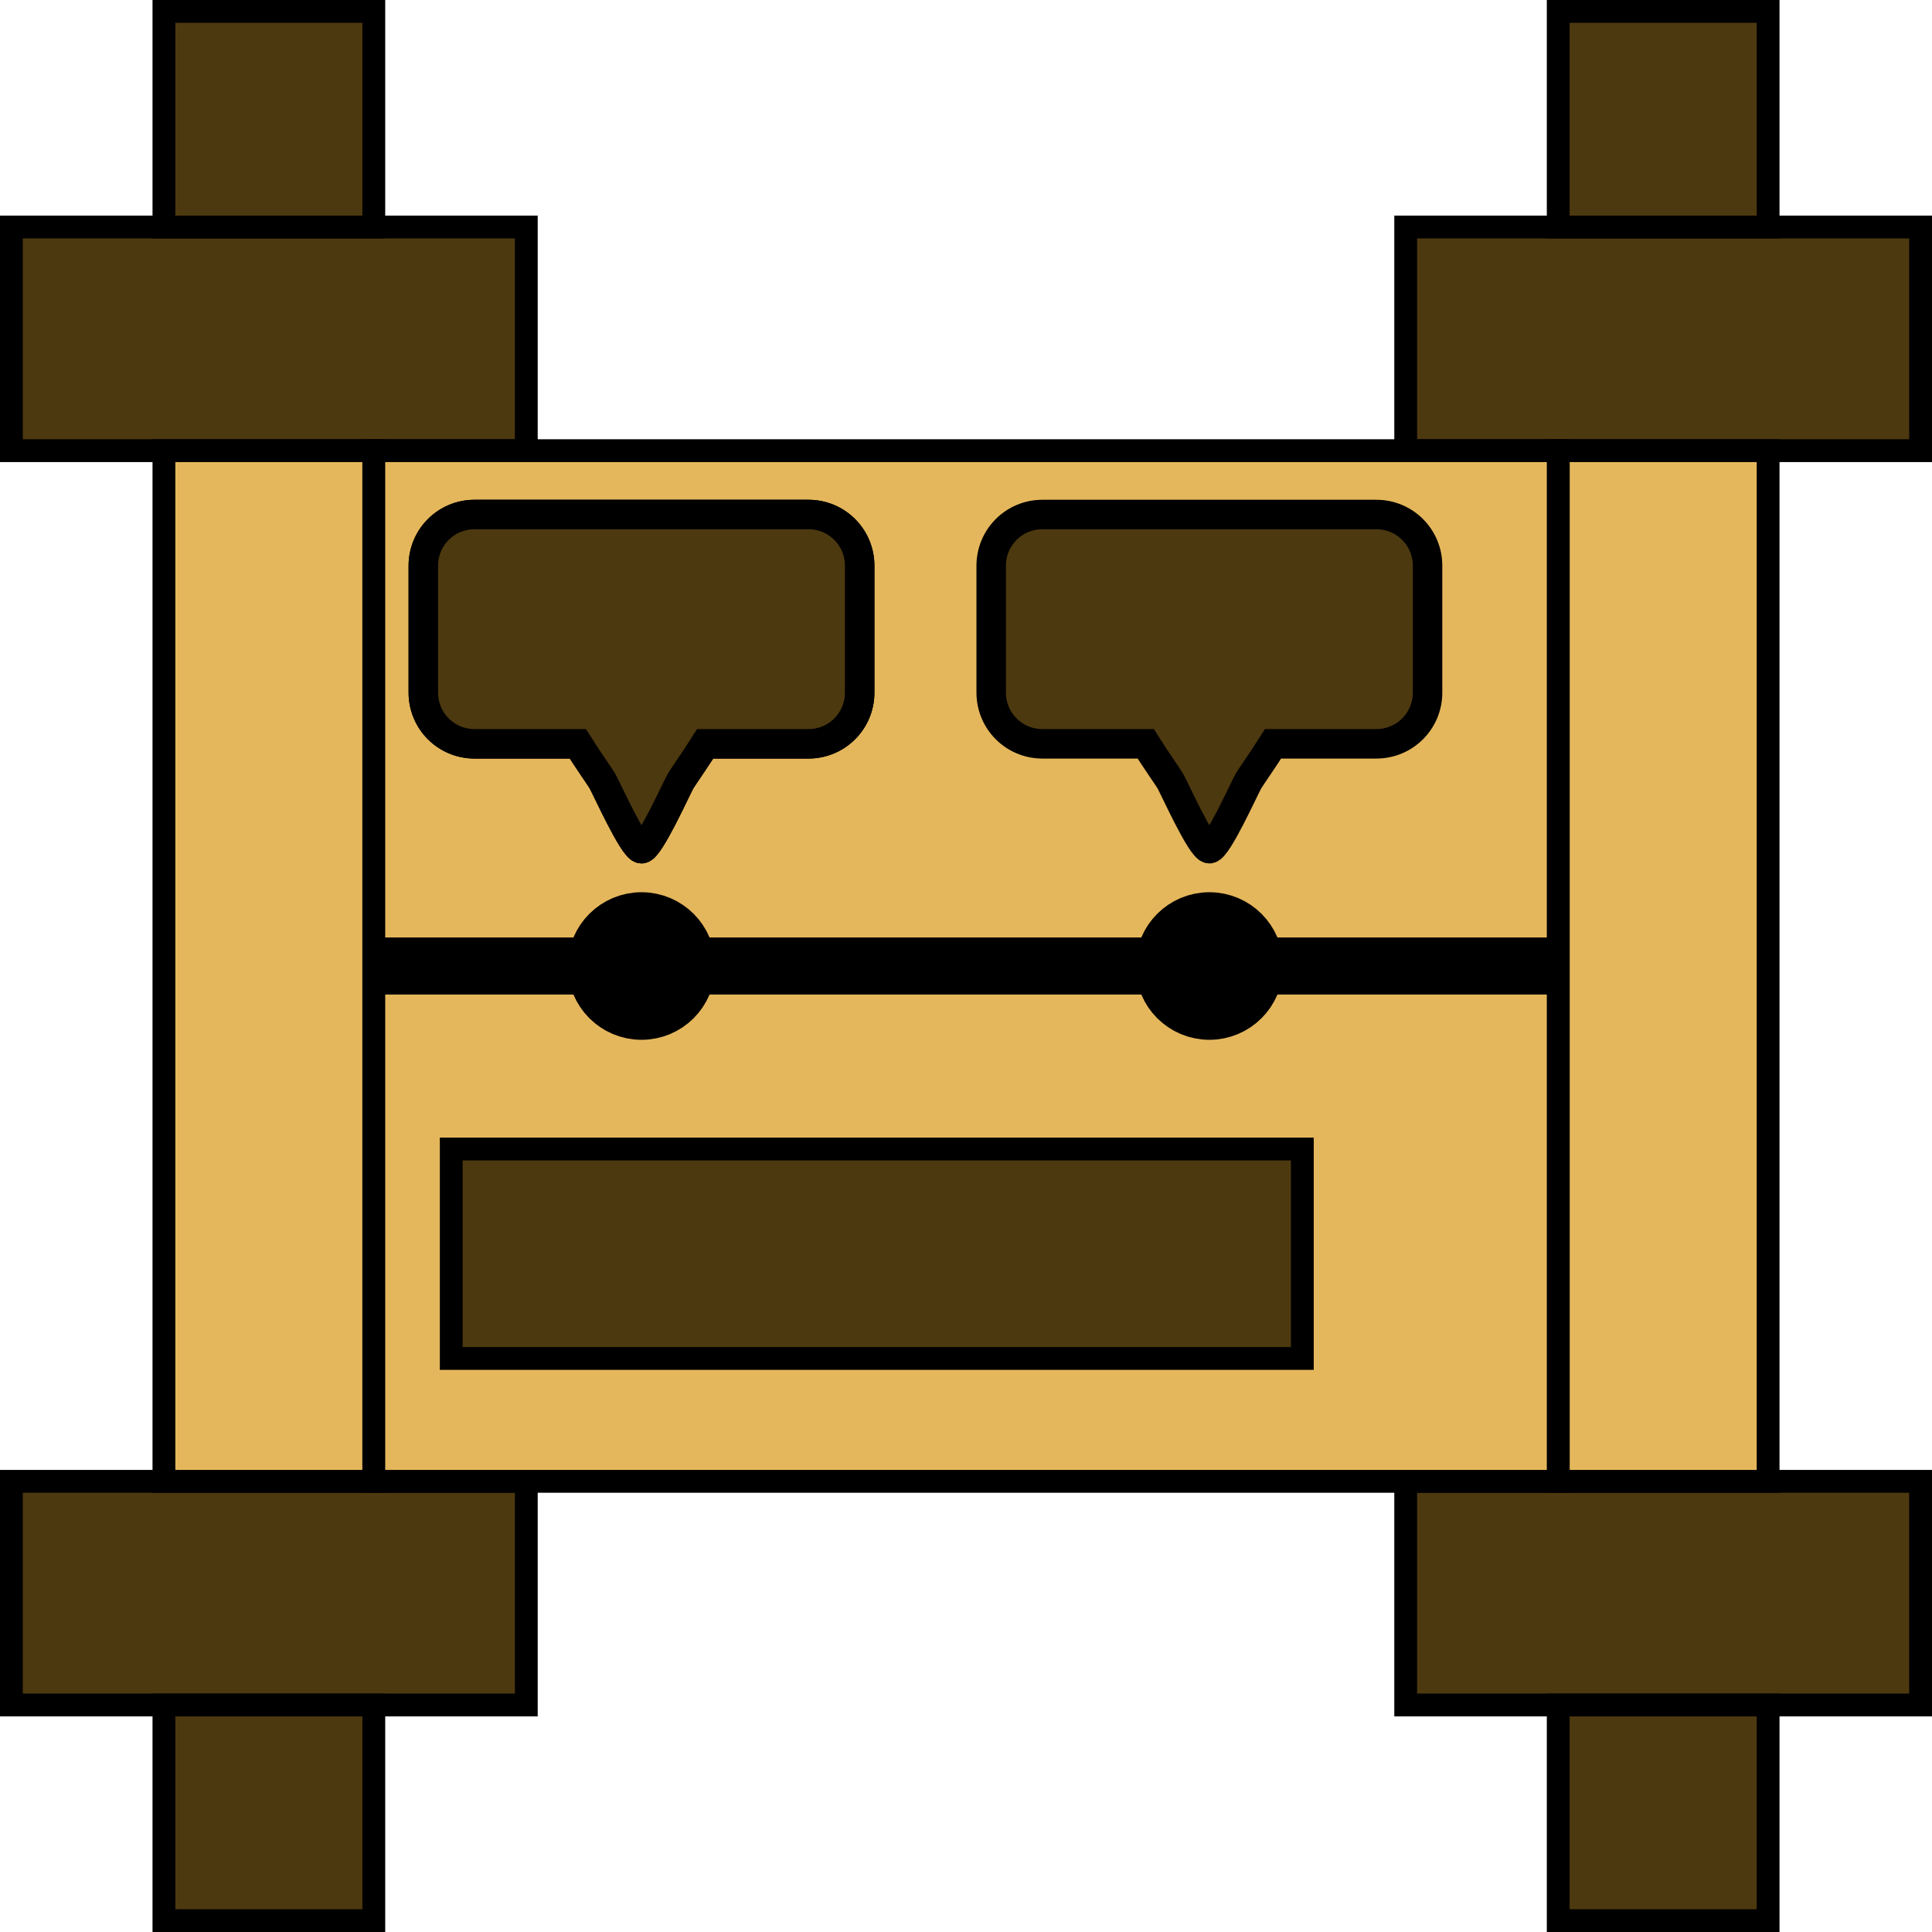
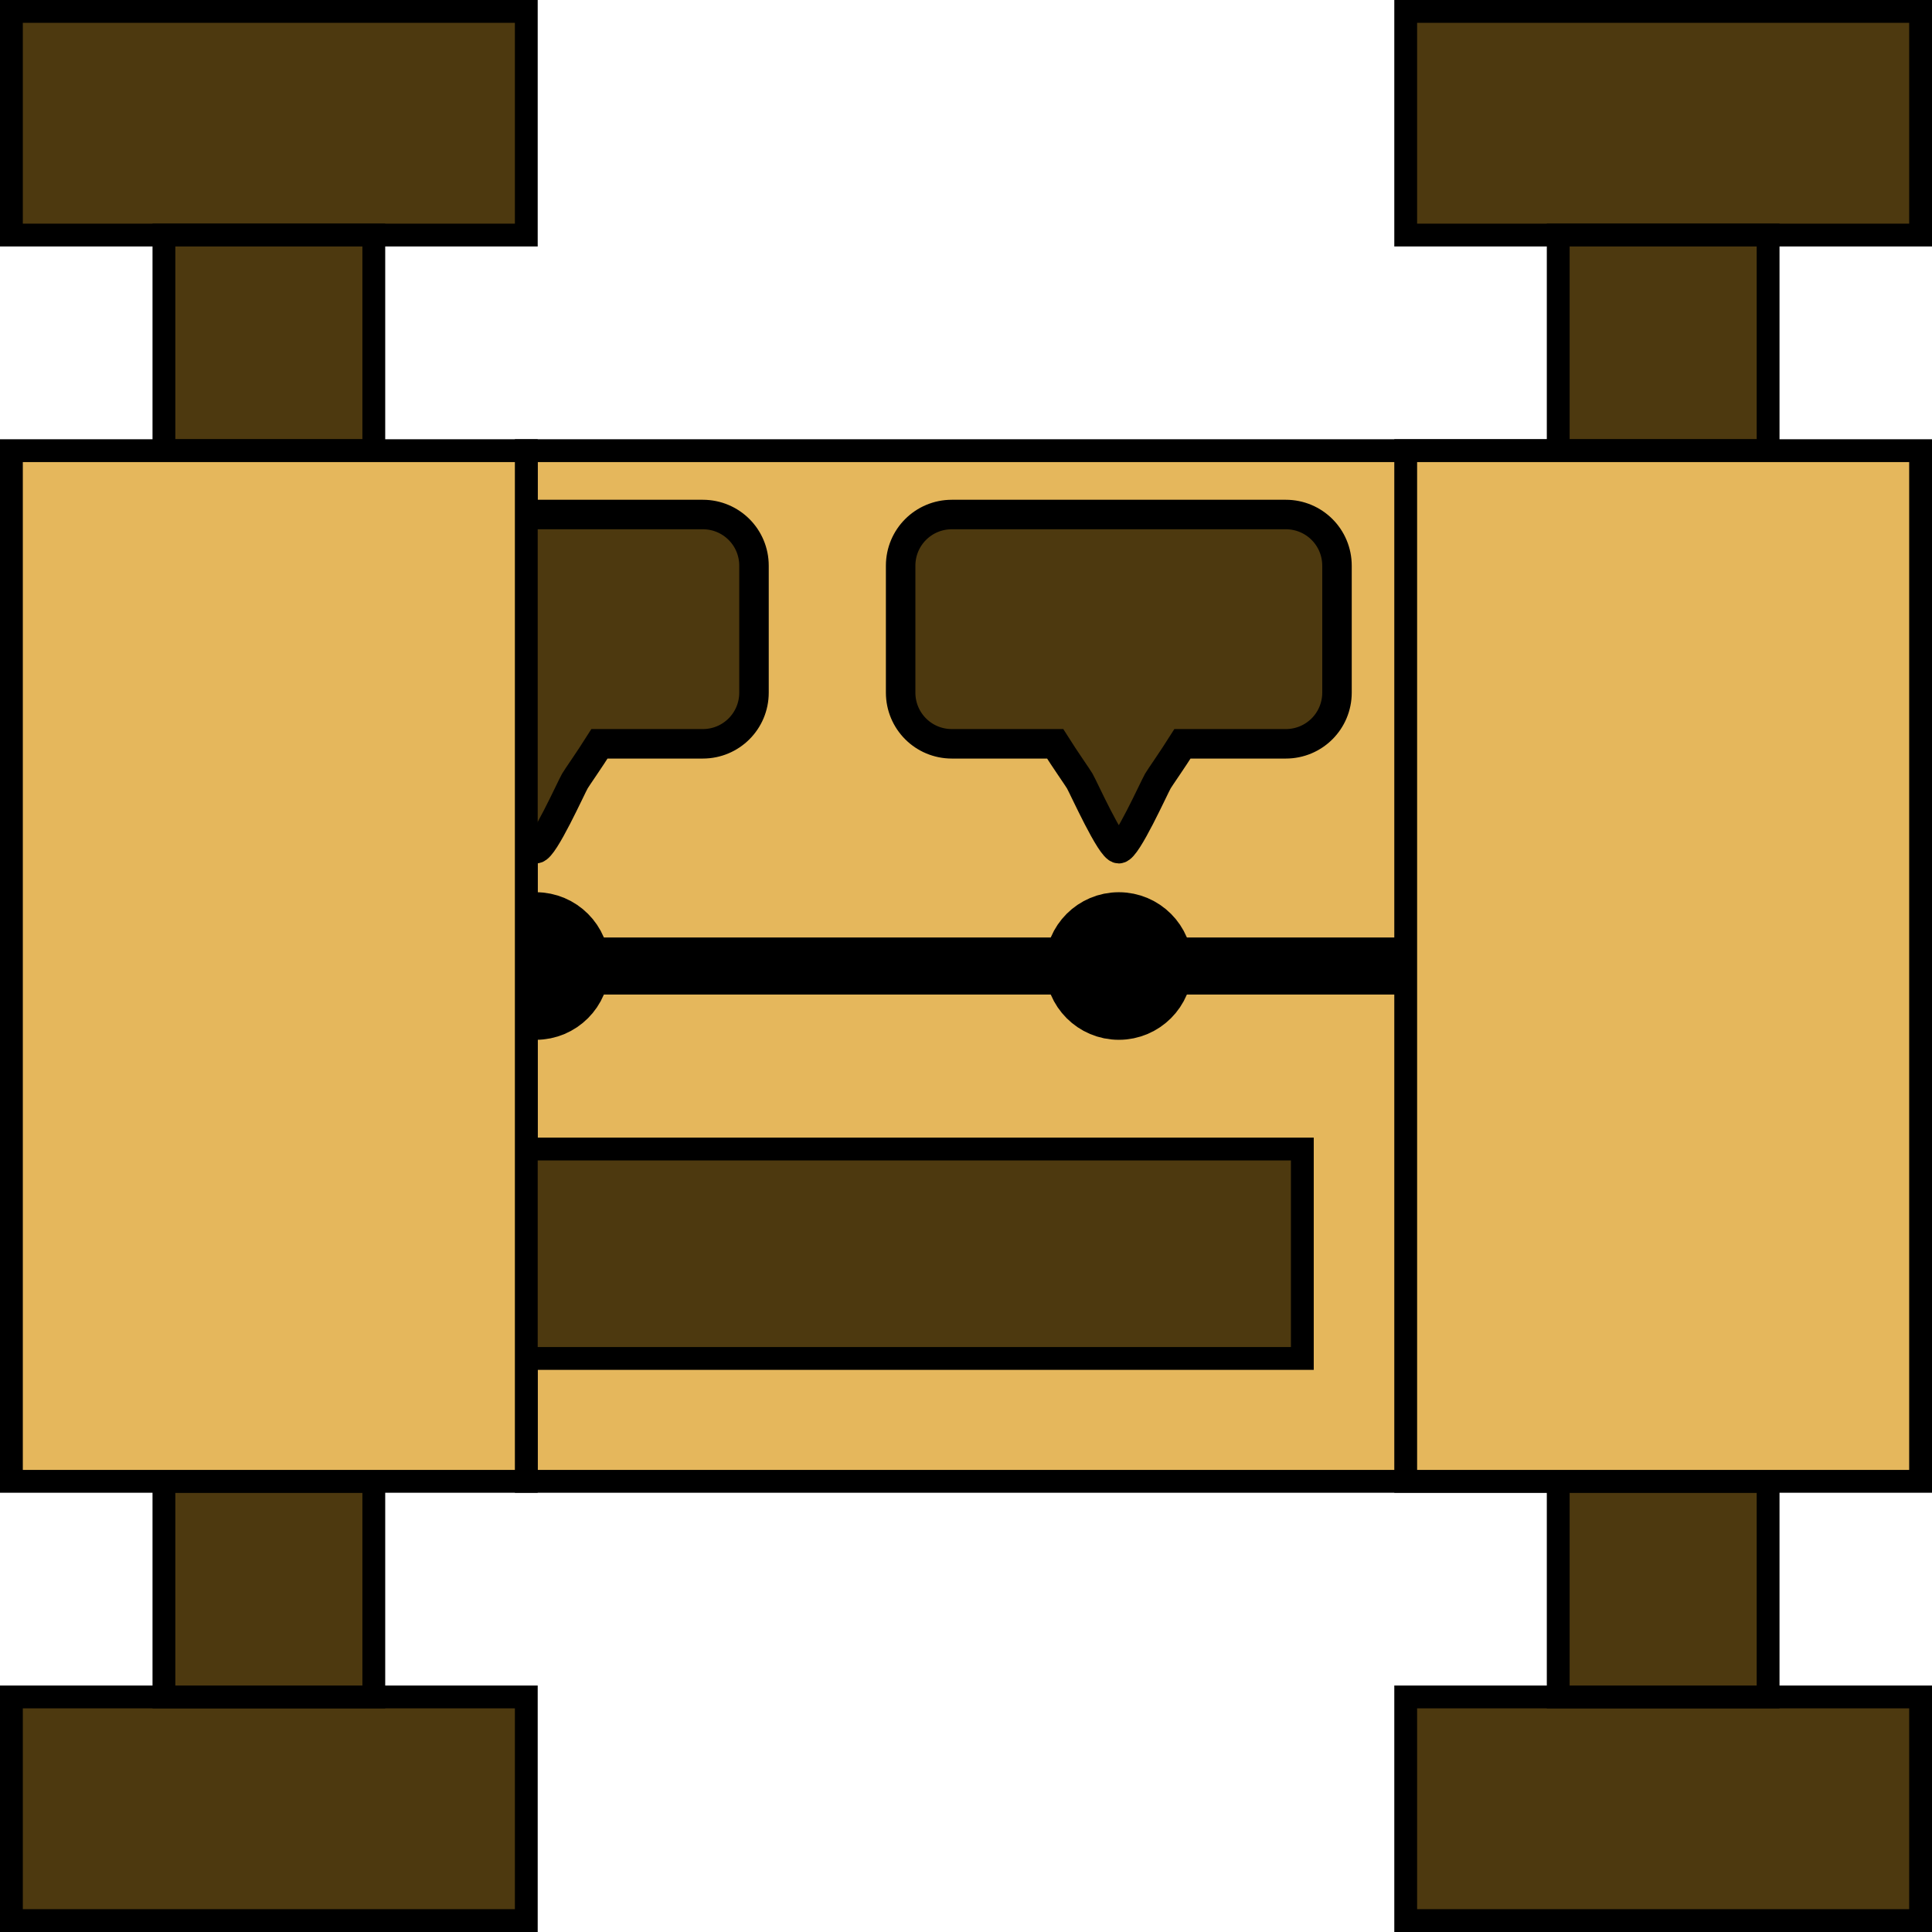
<svg xmlns="http://www.w3.org/2000/svg" width="256" height="256" viewBox="0 0 67.733 67.733" version="1.1" id="svg5">
  <defs id="defs2" />
  <g id="layer1">
-     <rect style="fill:#4d390f;fill-rule:evenodd;stroke:#000000;stroke-width:0.8;stroke-linecap:round;fill-opacity:1" id="rect510" width="18.051" height="7.84" x="0.4" y="7.959" />
-     <rect style="fill:#4d390f;fill-rule:evenodd;stroke:#000000;stroke-width:0.8;stroke-linecap:round;fill-opacity:1" id="rect510-3" width="18.051" height="7.84" x="0.4" y="51.934" />
-     <rect style="fill:#4d390f;fill-rule:evenodd;stroke:#000000;stroke-width:0.8;stroke-linecap:round;fill-opacity:1" id="rect512" width="7.358" height="7.559" x="5.747" y="0.4" />
-     <rect style="fill:#e5b75c;fill-rule:evenodd;stroke:#000000;stroke-width:0.8;stroke-linecap:round;fill-opacity:1" id="rect512-22" width="7.358" height="36.135" x="5.747" y="15.799" />
-     <rect style="fill:#4d390f;fill-rule:evenodd;stroke:#000000;stroke-width:0.8;stroke-linecap:round;fill-opacity:1" id="rect512-2" width="7.358" height="7.559" x="5.747" y="59.775" />
-     <rect style="fill:#4d390f;fill-opacity:1;fill-rule:evenodd;stroke:#000000;stroke-width:0.8;stroke-linecap:round" id="rect510-4" width="18.051" height="7.84" x="49.282" y="7.959" />
-     <rect style="fill:#4d390f;fill-opacity:1;fill-rule:evenodd;stroke:#000000;stroke-width:0.8;stroke-linecap:round" id="rect510-3-4" width="18.051" height="7.84" x="49.282" y="51.934" />
-     <rect style="fill:#4d390f;fill-opacity:1;fill-rule:evenodd;stroke:#000000;stroke-width:0.8;stroke-linecap:round" id="rect512-7" width="7.358" height="7.559" x="54.629" y="0.4" />
-     <rect style="fill:#e5b75c;fill-opacity:1;fill-rule:evenodd;stroke:#000000;stroke-width:0.8;stroke-linecap:round" id="rect512-22-8" width="7.358" height="36.135" x="54.629" y="15.799" />
-     <rect style="fill:#4d390f;fill-opacity:1;fill-rule:evenodd;stroke:#000000;stroke-width:0.8;stroke-linecap:round" id="rect512-2-7" width="7.358" height="7.559" x="54.629" y="59.775" />
-     <rect style="fill:#e5b75c;fill-opacity:1;fill-rule:evenodd;stroke:#000000;stroke-width:0.8;stroke-linecap:round" id="rect633" width="41.524" height="36.135" x="13.105" y="15.799" />
+     <rect style="fill:#4d390f;fill-opacity:1;fill-rule:evenodd;stroke:#000000;stroke-width:0.8;stroke-linecap:round" id="rect510" width="18.051" height="7.84" x="0.4" y="59.493" />
+     <rect style="fill:#4d390f;fill-opacity:1;fill-rule:evenodd;stroke:#000000;stroke-width:0.8;stroke-linecap:round" id="rect510-3" width="18.051" height="7.84" x="0.4" y="0.4" />
+     <rect style="fill:#4d390f;fill-opacity:1;fill-rule:evenodd;stroke:#000000;stroke-width:0.8;stroke-linecap:round" id="rect512" width="7.358" height="7.559" x="5.747" y="51.934" />
+     <rect style="fill:#4d390f;fill-opacity:1;fill-rule:evenodd;stroke:#000000;stroke-width:0.8;stroke-linecap:round" id="rect512-2" width="7.358" height="7.559" x="5.747" y="8.24" />
+     <rect style="fill:#4d390f;fill-opacity:1;fill-rule:evenodd;stroke:#000000;stroke-width:0.8;stroke-linecap:round" id="rect510-4" width="18.051" height="7.84" x="49.282" y="59.493" />
+     <rect style="fill:#4d390f;fill-opacity:1;fill-rule:evenodd;stroke:#000000;stroke-width:0.8;stroke-linecap:round" id="rect510-3-4" width="18.051" height="7.84" x="49.282" y="0.4" />
+     <rect style="fill:#4d390f;fill-opacity:1;fill-rule:evenodd;stroke:#000000;stroke-width:0.8;stroke-linecap:round" id="rect512-7" width="7.358" height="7.559" x="54.629" y="51.934" />
+     <rect style="fill:#4d390f;fill-opacity:1;fill-rule:evenodd;stroke:#000000;stroke-width:0.8;stroke-linecap:round" id="rect512-2-7" width="7.358" height="7.559" x="54.629" y="8.24" />
+     <rect style="fill:#e5b75c;fill-opacity:1;fill-rule:evenodd;stroke:#000000;stroke-width:0.8;stroke-linecap:round" id="rect633" width="36.177" height="36.135" x="18.451" y="15.799" />
    <path style="fill:none;stroke:#000000;stroke-width:2;stroke-linecap:butt;stroke-linejoin:miter;stroke-opacity:1;stroke-dasharray:none;fill-opacity:1" d="M 13.105,33.867 H 54.629" id="path2031" />
-     <circle style="fill:#000000;fill-opacity:1;fill-rule:evenodd;stroke:#000000;stroke-width:2;stroke-linecap:round;stroke-dasharray:none;stroke-opacity:1" id="path2811" cx="22.49" cy="33.867" r="1.587" />
-     <circle style="fill:#000000;fill-opacity:1;fill-rule:evenodd;stroke:#000000;stroke-width:2;stroke-linecap:round;stroke-dasharray:none;stroke-opacity:1" id="path2811-7" cx="42.399" cy="33.867" r="1.587" />
-     <path id="rect3873" style="fill:#4d390f;fill-opacity:1;fill-rule:evenodd;stroke:#000000;stroke-width:1.034;stroke-linecap:round;stroke-dasharray:none;stroke-opacity:1" d="m 16.637,18.038 c -0.995,0 -1.796,0.801 -1.796,1.796 v 4.447 c 0,0.995 0.801,1.796 1.796,1.796 h 3.621 c 0.36,0.571 0.788,1.176 0.862,1.304 0.137,0.237 1.096,2.373 1.37,2.373 0.274,0 1.233,-2.136 1.37,-2.373 0.074,-0.127 0.502,-0.733 0.862,-1.304 h 3.621 c 0.995,0 1.796,-0.801 1.796,-1.796 V 19.834 c 0,-0.995 -0.801,-1.796 -1.796,-1.796 z" />
-     <path id="path5814" style="fill:#4d390f;fill-opacity:1;fill-rule:evenodd;stroke:#000000;stroke-width:1.034;stroke-linecap:round;stroke-dasharray:none;stroke-opacity:1" d="m 16.637,18.038 c -0.995,0 -1.796,0.801 -1.796,1.796 v 4.447 c 0,0.995 0.801,1.796 1.796,1.796 h 3.621 c 0.36,0.571 0.788,1.176 0.862,1.304 0.137,0.237 1.096,2.373 1.37,2.373 0.274,0 1.233,-2.136 1.37,-2.373 0.074,-0.127 0.502,-0.733 0.862,-1.304 h 3.621 c 0.995,0 1.796,-0.801 1.796,-1.796 V 19.834 c 0,-0.995 -0.801,-1.796 -1.796,-1.796 z" />
-     <path id="path5814-7" style="fill:#4d390f;fill-opacity:1;fill-rule:evenodd;stroke:#000000;stroke-width:1.034;stroke-linecap:round;stroke-dasharray:none;stroke-opacity:1" d="m 36.546,18.038 c -0.995,0 -1.796,0.801 -1.796,1.796 v 4.447 c 0,0.995 0.801,1.796 1.796,1.796 h 3.621 c 0.36,0.571 0.788,1.176 0.862,1.304 0.137,0.237 1.096,2.373 1.37,2.373 0.274,0 1.233,-2.136 1.37,-2.373 0.074,-0.127 0.502,-0.733 0.862,-1.304 h 3.621 c 0.995,0 1.796,-0.801 1.796,-1.796 V 19.834 c 0,-0.995 -0.801,-1.796 -1.796,-1.796 z" />
+     <circle style="fill:#000000;fill-opacity:1;fill-rule:evenodd;stroke:#000000;stroke-width:2;stroke-linecap:round;stroke-dasharray:none;stroke-opacity:1" id="path2811" cx="18.785" cy="33.867" r="1.587" />
+     <circle style="fill:#000000;fill-opacity:1;fill-rule:evenodd;stroke:#000000;stroke-width:2;stroke-linecap:round;stroke-dasharray:none;stroke-opacity:1" id="path2811-7" cx="39.224" cy="33.867" r="1.587" />
+     <path id="path5814" style="fill:#4d390f;fill-opacity:1;fill-rule:evenodd;stroke:#000000;stroke-width:1.034;stroke-linecap:round;stroke-dasharray:none;stroke-opacity:1" d="m 12.932,18.038 c -0.995,0 -1.796,0.801 -1.796,1.796 v 4.447 c 0,0.995 0.801,1.796 1.796,1.796 h 3.621 c 0.36,0.571 0.788,1.176 0.862,1.304 0.137,0.237 1.096,2.373 1.37,2.373 0.274,0 1.233,-2.136 1.37,-2.373 0.074,-0.127 0.502,-0.733 0.862,-1.304 h 3.621 c 0.995,0 1.796,-0.801 1.796,-1.796 V 19.834 c 0,-0.995 -0.801,-1.796 -1.796,-1.796 z" />
+     <path id="path5814-7" style="fill:#4d390f;fill-opacity:1;fill-rule:evenodd;stroke:#000000;stroke-width:1.034;stroke-linecap:round;stroke-dasharray:none;stroke-opacity:1" d="m 33.371,18.038 c -0.995,0 -1.796,0.801 -1.796,1.796 v 4.447 c 0,0.995 0.801,1.796 1.796,1.796 h 3.621 c 0.36,0.571 0.788,1.176 0.862,1.304 0.137,0.237 1.096,2.373 1.37,2.373 0.274,0 1.233,-2.136 1.37,-2.373 0.074,-0.127 0.502,-0.733 0.862,-1.304 h 3.621 c 0.995,0 1.796,-0.801 1.796,-1.796 V 19.834 c 0,-0.995 -0.801,-1.796 -1.796,-1.796 z" />
    <rect style="fill:#4d390f;fill-opacity:1;fill-rule:evenodd;stroke:#000000;stroke-width:0.8;stroke-linecap:round;stroke-dasharray:none;stroke-opacity:1" id="rect5890-5" width="29.838" height="7.343" x="15.82" y="40.283" ry="0" rx="0" />
+     <rect style="fill:#e5b75c;fill-opacity:1;fill-rule:evenodd;stroke:#000000;stroke-width:0.8;stroke-linecap:round" id="rect512-22" width="18.051" height="36.135" x="0.4" y="15.799" />
+     <rect style="fill:#e5b75c;fill-opacity:1;fill-rule:evenodd;stroke:#000000;stroke-width:0.8;stroke-linecap:round" id="rect512-22-7" width="18.051" height="36.135" x="49.282" y="15.799" />
  </g>
</svg>
